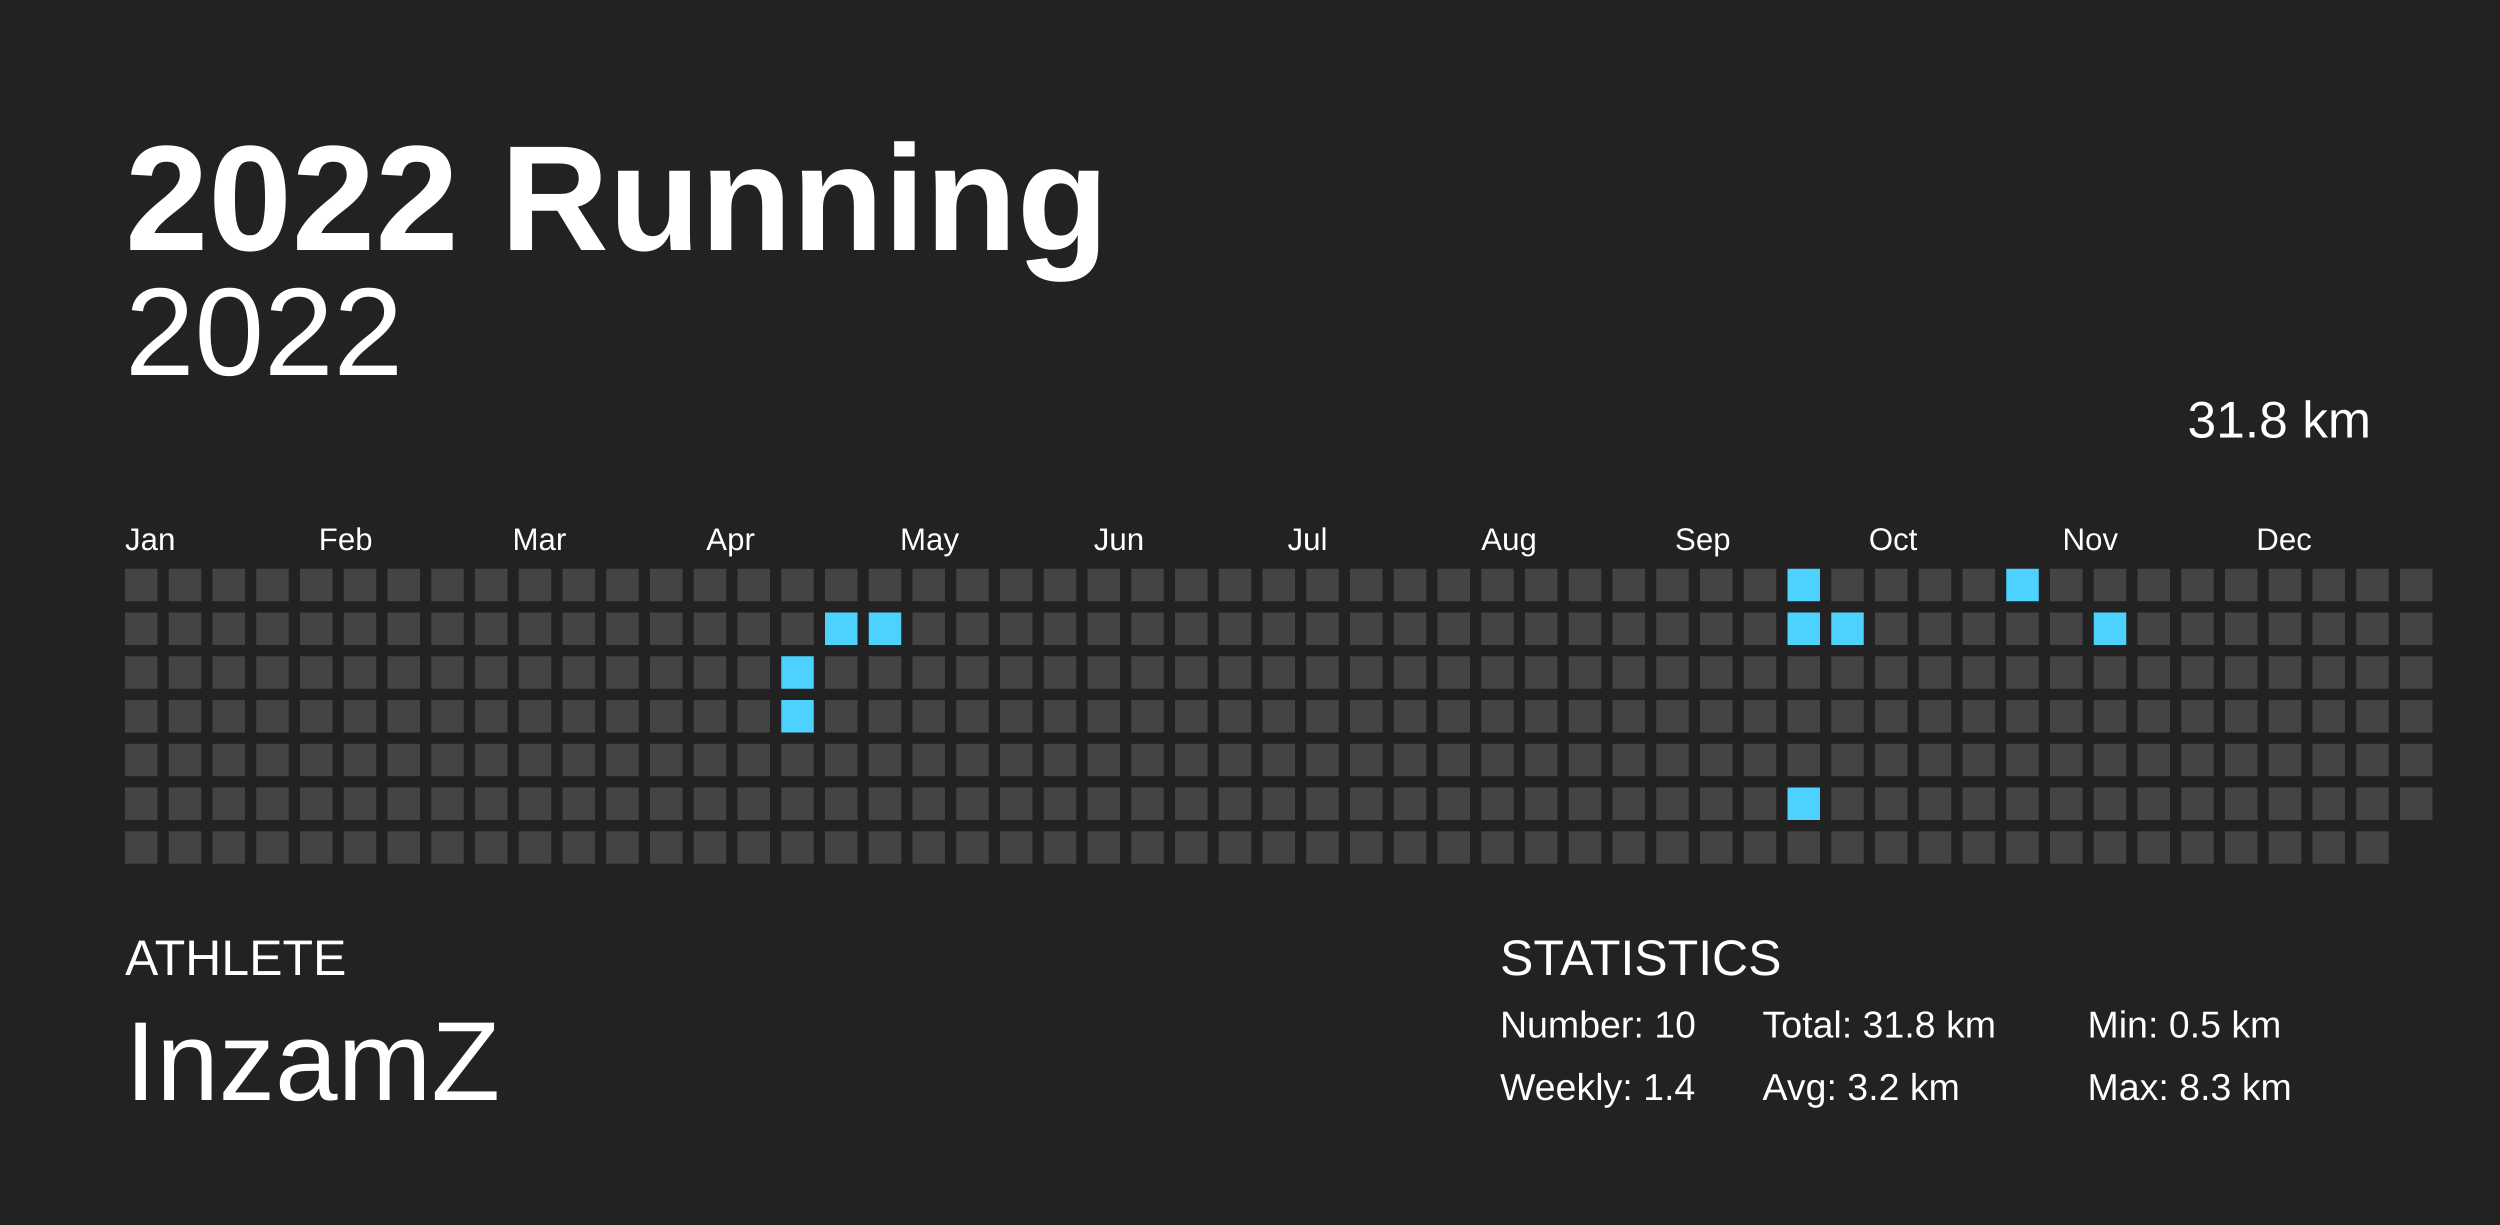
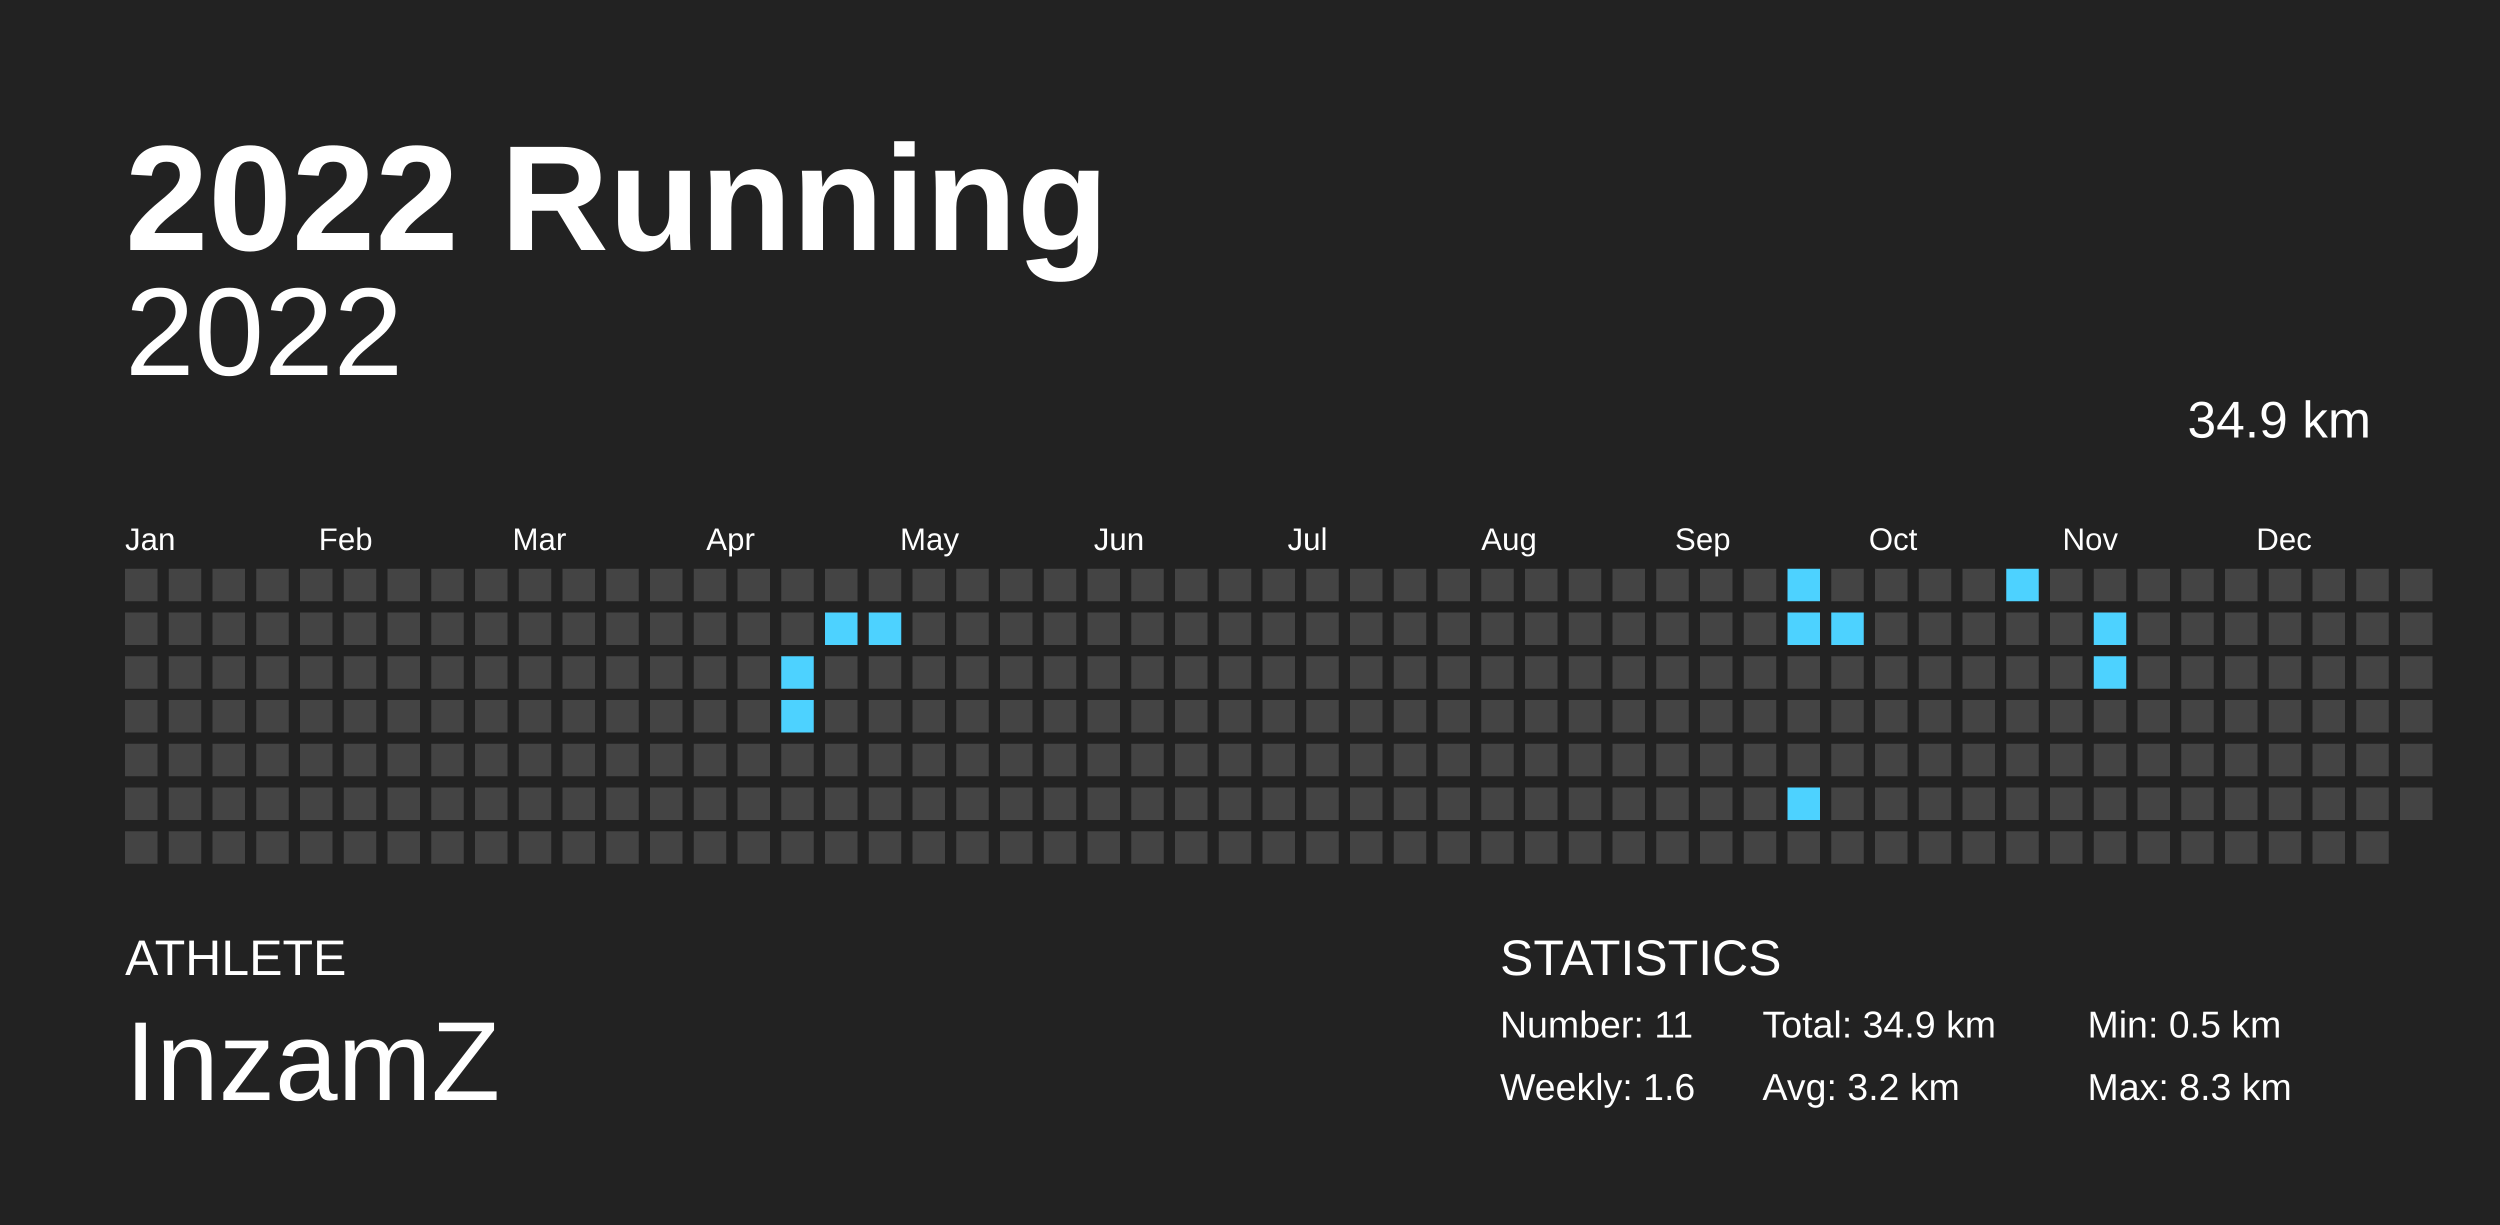
<svg xmlns="http://www.w3.org/2000/svg" baseProfile="full" height="98mm" version="1.1" viewBox="0,0,200,98" width="200mm">
  <defs />
  <rect fill="#222222" height="98" width="200" x="0" y="0" />
  <text fill="#FFFFFF" style="font-size:12px; font-family:Arial; font-weight:bold;" x="10" y="20">2022 Running</text>
  <text fill="#FFFFFF" style="font-size:4px; font-family:Arial" x="10" y="78">ATHLETE</text>
  <text fill="#FFFFFF" style="font-size:9px; font-family:Arial" x="10" y="88">InzamZ</text>
  <text fill="#FFFFFF" style="font-size:4px; font-family:Arial" x="120" y="78">STATISTICS</text>
-   <text fill="#FFFFFF" style="font-size:3px; font-family:Arial" x="120" y="83">Number: 10</text>
-   <text fill="#FFFFFF" style="font-size:3px; font-family:Arial" x="120" y="88">Weekly: 1.4</text>
-   <text fill="#FFFFFF" style="font-size:3px; font-family:Arial" x="141" y="83">Total: 31.8 km</text>
+   <text fill="#FFFFFF" style="font-size:3px; font-family:Arial" x="120" y="83">Number: 11</text>
+   <text fill="#FFFFFF" style="font-size:3px; font-family:Arial" x="120" y="88">Weekly: 1.6</text>
+   <text fill="#FFFFFF" style="font-size:3px; font-family:Arial" x="141" y="83">Total: 34.9 km</text>
  <text fill="#FFFFFF" style="font-size:3px; font-family:Arial" x="141" y="88">Avg: 3.2 km</text>
  <text fill="#FFFFFF" style="font-size:3px; font-family:Arial" x="167" y="83">Min: 0.5 km</text>
  <text fill="#FFFFFF" style="font-size:3px; font-family:Arial" x="167" y="88">Max: 8.3 km</text>
  <text alignment-baseline="hanging" fill="#FFFFFF" style="font-size:10.0px; font-family:Arial;" x="10" y="30">2022</text>
-   <text alignment-baseline="hanging" fill="#FFFFFF" style="font-size:4.125px; font-family:Arial;" x="175" y="35">31.8 km</text>
+   <text alignment-baseline="hanging" fill="#FFFFFF" style="font-size:4.125px; font-family:Arial;" x="175" y="35">34.9 km</text>
  <text fill="#FFFFFF" style="font-size:2.5px; font-family:Arial" x="10.0" y="44">Jan</text>
  <text fill="#FFFFFF" style="font-size:2.5px; font-family:Arial" x="25.5" y="44">Feb</text>
  <text fill="#FFFFFF" style="font-size:2.5px; font-family:Arial" x="41.0" y="44">Mar</text>
  <text fill="#FFFFFF" style="font-size:2.5px; font-family:Arial" x="56.5" y="44">Apr</text>
  <text fill="#FFFFFF" style="font-size:2.5px; font-family:Arial" x="72.0" y="44">May</text>
  <text fill="#FFFFFF" style="font-size:2.5px; font-family:Arial" x="87.5" y="44">Jun</text>
  <text fill="#FFFFFF" style="font-size:2.5px; font-family:Arial" x="103.0" y="44">Jul</text>
  <text fill="#FFFFFF" style="font-size:2.5px; font-family:Arial" x="118.5" y="44">Aug</text>
  <text fill="#FFFFFF" style="font-size:2.5px; font-family:Arial" x="134.0" y="44">Sep</text>
  <text fill="#FFFFFF" style="font-size:2.5px; font-family:Arial" x="149.5" y="44">Oct</text>
  <text fill="#FFFFFF" style="font-size:2.5px; font-family:Arial" x="165.0" y="44">Nov</text>
  <text fill="#FFFFFF" style="font-size:2.5px; font-family:Arial" x="180.5" y="44">Dec</text>
  <rect fill="#444444" height="2.6" width="2.6" x="10.0" y="45.5" />
  <rect fill="#444444" height="2.6" width="2.6" x="10.0" y="49.0" />
  <rect fill="#444444" height="2.6" width="2.6" x="10.0" y="52.5" />
  <rect fill="#444444" height="2.6" width="2.6" x="10.0" y="56.0" />
  <rect fill="#444444" height="2.6" width="2.6" x="10.0" y="59.5" />
  <rect fill="#444444" height="2.6" width="2.6" x="10.0" y="63.0" />
  <rect fill="#444444" height="2.6" width="2.6" x="10.0" y="66.5" />
  <rect fill="#444444" height="2.6" width="2.6" x="13.5" y="45.5" />
  <rect fill="#444444" height="2.6" width="2.6" x="13.5" y="49.0" />
  <rect fill="#444444" height="2.6" width="2.6" x="13.5" y="52.5" />
  <rect fill="#444444" height="2.6" width="2.6" x="13.5" y="56.0" />
  <rect fill="#444444" height="2.6" width="2.6" x="13.5" y="59.5" />
  <rect fill="#444444" height="2.6" width="2.6" x="13.5" y="63.0" />
  <rect fill="#444444" height="2.6" width="2.6" x="13.5" y="66.5" />
  <rect fill="#444444" height="2.6" width="2.6" x="17.0" y="45.5" />
  <rect fill="#444444" height="2.6" width="2.6" x="17.0" y="49.0" />
  <rect fill="#444444" height="2.6" width="2.6" x="17.0" y="52.5" />
  <rect fill="#444444" height="2.6" width="2.6" x="17.0" y="56.0" />
  <rect fill="#444444" height="2.6" width="2.6" x="17.0" y="59.5" />
  <rect fill="#444444" height="2.6" width="2.6" x="17.0" y="63.0" />
  <rect fill="#444444" height="2.6" width="2.6" x="17.0" y="66.5" />
  <rect fill="#444444" height="2.6" width="2.6" x="20.5" y="45.5" />
  <rect fill="#444444" height="2.6" width="2.6" x="20.5" y="49.0" />
  <rect fill="#444444" height="2.6" width="2.6" x="20.5" y="52.5" />
  <rect fill="#444444" height="2.6" width="2.6" x="20.5" y="56.0" />
  <rect fill="#444444" height="2.6" width="2.6" x="20.5" y="59.5" />
  <rect fill="#444444" height="2.6" width="2.6" x="20.5" y="63.0" />
  <rect fill="#444444" height="2.6" width="2.6" x="20.5" y="66.5" />
  <rect fill="#444444" height="2.6" width="2.6" x="24.0" y="45.5" />
  <rect fill="#444444" height="2.6" width="2.6" x="24.0" y="49.0" />
  <rect fill="#444444" height="2.6" width="2.6" x="24.0" y="52.5" />
  <rect fill="#444444" height="2.6" width="2.6" x="24.0" y="56.0" />
  <rect fill="#444444" height="2.6" width="2.6" x="24.0" y="59.5" />
  <rect fill="#444444" height="2.6" width="2.6" x="24.0" y="63.0" />
  <rect fill="#444444" height="2.6" width="2.6" x="24.0" y="66.5" />
  <rect fill="#444444" height="2.6" width="2.6" x="27.5" y="45.5" />
  <rect fill="#444444" height="2.6" width="2.6" x="27.5" y="49.0" />
  <rect fill="#444444" height="2.6" width="2.6" x="27.5" y="52.5" />
  <rect fill="#444444" height="2.6" width="2.6" x="27.5" y="56.0" />
  <rect fill="#444444" height="2.6" width="2.6" x="27.5" y="59.5" />
  <rect fill="#444444" height="2.6" width="2.6" x="27.5" y="63.0" />
  <rect fill="#444444" height="2.6" width="2.6" x="27.5" y="66.5" />
  <rect fill="#444444" height="2.6" width="2.6" x="31.0" y="45.5" />
  <rect fill="#444444" height="2.6" width="2.6" x="31.0" y="49.0" />
  <rect fill="#444444" height="2.6" width="2.6" x="31.0" y="52.5" />
  <rect fill="#444444" height="2.6" width="2.6" x="31.0" y="56.0" />
  <rect fill="#444444" height="2.6" width="2.6" x="31.0" y="59.5" />
  <rect fill="#444444" height="2.6" width="2.6" x="31.0" y="63.0" />
  <rect fill="#444444" height="2.6" width="2.6" x="31.0" y="66.5" />
  <rect fill="#444444" height="2.6" width="2.6" x="34.5" y="45.5" />
  <rect fill="#444444" height="2.6" width="2.6" x="34.5" y="49.0" />
  <rect fill="#444444" height="2.6" width="2.6" x="34.5" y="52.5" />
  <rect fill="#444444" height="2.6" width="2.6" x="34.5" y="56.0" />
  <rect fill="#444444" height="2.6" width="2.6" x="34.5" y="59.5" />
  <rect fill="#444444" height="2.6" width="2.6" x="34.5" y="63.0" />
  <rect fill="#444444" height="2.6" width="2.6" x="34.5" y="66.5" />
  <rect fill="#444444" height="2.6" width="2.6" x="38.0" y="45.5" />
  <rect fill="#444444" height="2.6" width="2.6" x="38.0" y="49.0" />
  <rect fill="#444444" height="2.6" width="2.6" x="38.0" y="52.5" />
  <rect fill="#444444" height="2.6" width="2.6" x="38.0" y="56.0" />
  <rect fill="#444444" height="2.6" width="2.6" x="38.0" y="59.5" />
  <rect fill="#444444" height="2.6" width="2.6" x="38.0" y="63.0" />
  <rect fill="#444444" height="2.6" width="2.6" x="38.0" y="66.5" />
  <rect fill="#444444" height="2.6" width="2.6" x="41.5" y="45.5" />
  <rect fill="#444444" height="2.6" width="2.6" x="41.5" y="49.0" />
  <rect fill="#444444" height="2.6" width="2.6" x="41.5" y="52.5" />
  <rect fill="#444444" height="2.6" width="2.6" x="41.5" y="56.0" />
  <rect fill="#444444" height="2.6" width="2.6" x="41.5" y="59.5" />
  <rect fill="#444444" height="2.6" width="2.6" x="41.5" y="63.0" />
  <rect fill="#444444" height="2.6" width="2.6" x="41.5" y="66.5" />
  <rect fill="#444444" height="2.6" width="2.6" x="45.0" y="45.5" />
  <rect fill="#444444" height="2.6" width="2.6" x="45.0" y="49.0" />
  <rect fill="#444444" height="2.6" width="2.6" x="45.0" y="52.5" />
  <rect fill="#444444" height="2.6" width="2.6" x="45.0" y="56.0" />
  <rect fill="#444444" height="2.6" width="2.6" x="45.0" y="59.5" />
  <rect fill="#444444" height="2.6" width="2.6" x="45.0" y="63.0" />
  <rect fill="#444444" height="2.6" width="2.6" x="45.0" y="66.5" />
  <rect fill="#444444" height="2.6" width="2.6" x="48.5" y="45.5" />
  <rect fill="#444444" height="2.6" width="2.6" x="48.5" y="49.0" />
  <rect fill="#444444" height="2.6" width="2.6" x="48.5" y="52.5" />
  <rect fill="#444444" height="2.6" width="2.6" x="48.5" y="56.0" />
  <rect fill="#444444" height="2.6" width="2.6" x="48.5" y="59.5" />
  <rect fill="#444444" height="2.6" width="2.6" x="48.5" y="63.0" />
  <rect fill="#444444" height="2.6" width="2.6" x="48.5" y="66.5" />
  <rect fill="#444444" height="2.6" width="2.6" x="52.0" y="45.5" />
  <rect fill="#444444" height="2.6" width="2.6" x="52.0" y="49.0" />
  <rect fill="#444444" height="2.6" width="2.6" x="52.0" y="52.5" />
  <rect fill="#444444" height="2.6" width="2.6" x="52.0" y="56.0" />
  <rect fill="#444444" height="2.6" width="2.6" x="52.0" y="59.5" />
  <rect fill="#444444" height="2.6" width="2.6" x="52.0" y="63.0" />
  <rect fill="#444444" height="2.6" width="2.6" x="52.0" y="66.5" />
  <rect fill="#444444" height="2.6" width="2.6" x="55.5" y="45.5" />
  <rect fill="#444444" height="2.6" width="2.6" x="55.5" y="49.0" />
  <rect fill="#444444" height="2.6" width="2.6" x="55.5" y="52.5" />
  <rect fill="#444444" height="2.6" width="2.6" x="55.5" y="56.0" />
  <rect fill="#444444" height="2.6" width="2.6" x="55.5" y="59.5" />
  <rect fill="#444444" height="2.6" width="2.6" x="55.5" y="63.0" />
  <rect fill="#444444" height="2.6" width="2.6" x="55.5" y="66.5" />
  <rect fill="#444444" height="2.6" width="2.6" x="59.0" y="45.5" />
  <rect fill="#444444" height="2.6" width="2.6" x="59.0" y="49.0" />
  <rect fill="#444444" height="2.6" width="2.6" x="59.0" y="52.5" />
  <rect fill="#444444" height="2.6" width="2.6" x="59.0" y="56.0" />
  <rect fill="#444444" height="2.6" width="2.6" x="59.0" y="59.5" />
  <rect fill="#444444" height="2.6" width="2.6" x="59.0" y="63.0" />
  <rect fill="#444444" height="2.6" width="2.6" x="59.0" y="66.5" />
  <rect fill="#444444" height="2.6" width="2.6" x="62.5" y="45.5" />
  <rect fill="#444444" height="2.6" width="2.6" x="62.5" y="49.0" />
  <rect fill="#4dd2ff" height="2.6" width="2.6" x="62.5" y="52.5" />
  <rect fill="#4dd2ff" height="2.6" width="2.6" x="62.5" y="56.0" />
  <rect fill="#444444" height="2.6" width="2.6" x="62.5" y="59.5" />
  <rect fill="#444444" height="2.6" width="2.6" x="62.5" y="63.0" />
  <rect fill="#444444" height="2.6" width="2.6" x="62.5" y="66.5" />
  <rect fill="#444444" height="2.6" width="2.6" x="66.0" y="45.5" />
  <rect fill="#4dd2ff" height="2.6" width="2.6" x="66.0" y="49.0" />
  <rect fill="#444444" height="2.6" width="2.6" x="66.0" y="52.5" />
  <rect fill="#444444" height="2.6" width="2.6" x="66.0" y="56.0" />
  <rect fill="#444444" height="2.6" width="2.6" x="66.0" y="59.5" />
  <rect fill="#444444" height="2.6" width="2.6" x="66.0" y="63.0" />
  <rect fill="#444444" height="2.6" width="2.6" x="66.0" y="66.5" />
  <rect fill="#444444" height="2.6" width="2.6" x="69.5" y="45.5" />
  <rect fill="#4dd2ff" height="2.6" width="2.6" x="69.5" y="49.0" />
  <rect fill="#444444" height="2.6" width="2.6" x="69.5" y="52.5" />
  <rect fill="#444444" height="2.6" width="2.6" x="69.5" y="56.0" />
  <rect fill="#444444" height="2.6" width="2.6" x="69.5" y="59.5" />
  <rect fill="#444444" height="2.6" width="2.6" x="69.5" y="63.0" />
  <rect fill="#444444" height="2.6" width="2.6" x="69.5" y="66.5" />
  <rect fill="#444444" height="2.6" width="2.6" x="73.0" y="45.5" />
  <rect fill="#444444" height="2.6" width="2.6" x="73.0" y="49.0" />
  <rect fill="#444444" height="2.6" width="2.6" x="73.0" y="52.5" />
  <rect fill="#444444" height="2.6" width="2.6" x="73.0" y="56.0" />
  <rect fill="#444444" height="2.6" width="2.6" x="73.0" y="59.5" />
  <rect fill="#444444" height="2.6" width="2.6" x="73.0" y="63.0" />
  <rect fill="#444444" height="2.6" width="2.6" x="73.0" y="66.5" />
  <rect fill="#444444" height="2.6" width="2.6" x="76.5" y="45.5" />
  <rect fill="#444444" height="2.6" width="2.6" x="76.5" y="49.0" />
  <rect fill="#444444" height="2.6" width="2.6" x="76.5" y="52.5" />
  <rect fill="#444444" height="2.6" width="2.6" x="76.5" y="56.0" />
  <rect fill="#444444" height="2.6" width="2.6" x="76.5" y="59.5" />
  <rect fill="#444444" height="2.6" width="2.6" x="76.5" y="63.0" />
  <rect fill="#444444" height="2.6" width="2.6" x="76.5" y="66.5" />
  <rect fill="#444444" height="2.6" width="2.6" x="80.0" y="45.5" />
  <rect fill="#444444" height="2.6" width="2.6" x="80.0" y="49.0" />
  <rect fill="#444444" height="2.6" width="2.6" x="80.0" y="52.5" />
  <rect fill="#444444" height="2.6" width="2.6" x="80.0" y="56.0" />
  <rect fill="#444444" height="2.6" width="2.6" x="80.0" y="59.5" />
  <rect fill="#444444" height="2.6" width="2.6" x="80.0" y="63.0" />
  <rect fill="#444444" height="2.6" width="2.6" x="80.0" y="66.5" />
  <rect fill="#444444" height="2.6" width="2.6" x="83.5" y="45.5" />
  <rect fill="#444444" height="2.6" width="2.6" x="83.5" y="49.0" />
  <rect fill="#444444" height="2.6" width="2.6" x="83.5" y="52.5" />
  <rect fill="#444444" height="2.6" width="2.6" x="83.5" y="56.0" />
  <rect fill="#444444" height="2.6" width="2.6" x="83.5" y="59.5" />
  <rect fill="#444444" height="2.6" width="2.6" x="83.5" y="63.0" />
  <rect fill="#444444" height="2.6" width="2.6" x="83.5" y="66.5" />
  <rect fill="#444444" height="2.6" width="2.6" x="87.0" y="45.5" />
  <rect fill="#444444" height="2.6" width="2.6" x="87.0" y="49.0" />
  <rect fill="#444444" height="2.6" width="2.6" x="87.0" y="52.5" />
  <rect fill="#444444" height="2.6" width="2.6" x="87.0" y="56.0" />
  <rect fill="#444444" height="2.6" width="2.6" x="87.0" y="59.5" />
  <rect fill="#444444" height="2.6" width="2.6" x="87.0" y="63.0" />
  <rect fill="#444444" height="2.6" width="2.6" x="87.0" y="66.5" />
  <rect fill="#444444" height="2.6" width="2.6" x="90.5" y="45.5" />
  <rect fill="#444444" height="2.6" width="2.6" x="90.5" y="49.0" />
  <rect fill="#444444" height="2.6" width="2.6" x="90.5" y="52.5" />
  <rect fill="#444444" height="2.6" width="2.6" x="90.5" y="56.0" />
  <rect fill="#444444" height="2.6" width="2.6" x="90.5" y="59.5" />
  <rect fill="#444444" height="2.6" width="2.6" x="90.5" y="63.0" />
  <rect fill="#444444" height="2.6" width="2.6" x="90.5" y="66.5" />
  <rect fill="#444444" height="2.6" width="2.6" x="94.0" y="45.5" />
  <rect fill="#444444" height="2.6" width="2.6" x="94.0" y="49.0" />
  <rect fill="#444444" height="2.6" width="2.6" x="94.0" y="52.5" />
  <rect fill="#444444" height="2.6" width="2.6" x="94.0" y="56.0" />
  <rect fill="#444444" height="2.6" width="2.6" x="94.0" y="59.5" />
  <rect fill="#444444" height="2.6" width="2.6" x="94.0" y="63.0" />
  <rect fill="#444444" height="2.6" width="2.6" x="94.0" y="66.5" />
  <rect fill="#444444" height="2.6" width="2.6" x="97.5" y="45.5" />
  <rect fill="#444444" height="2.6" width="2.6" x="97.5" y="49.0" />
  <rect fill="#444444" height="2.6" width="2.6" x="97.5" y="52.5" />
  <rect fill="#444444" height="2.6" width="2.6" x="97.5" y="56.0" />
  <rect fill="#444444" height="2.6" width="2.6" x="97.5" y="59.5" />
  <rect fill="#444444" height="2.6" width="2.6" x="97.5" y="63.0" />
  <rect fill="#444444" height="2.6" width="2.6" x="97.5" y="66.5" />
  <rect fill="#444444" height="2.6" width="2.6" x="101.0" y="45.5" />
  <rect fill="#444444" height="2.6" width="2.6" x="101.0" y="49.0" />
  <rect fill="#444444" height="2.6" width="2.6" x="101.0" y="52.5" />
  <rect fill="#444444" height="2.6" width="2.6" x="101.0" y="56.0" />
  <rect fill="#444444" height="2.6" width="2.6" x="101.0" y="59.5" />
  <rect fill="#444444" height="2.6" width="2.6" x="101.0" y="63.0" />
  <rect fill="#444444" height="2.6" width="2.6" x="101.0" y="66.5" />
  <rect fill="#444444" height="2.6" width="2.6" x="104.5" y="45.5" />
  <rect fill="#444444" height="2.6" width="2.6" x="104.5" y="49.0" />
  <rect fill="#444444" height="2.6" width="2.6" x="104.5" y="52.5" />
  <rect fill="#444444" height="2.6" width="2.6" x="104.5" y="56.0" />
  <rect fill="#444444" height="2.6" width="2.6" x="104.5" y="59.5" />
  <rect fill="#444444" height="2.6" width="2.6" x="104.5" y="63.0" />
  <rect fill="#444444" height="2.6" width="2.6" x="104.5" y="66.5" />
  <rect fill="#444444" height="2.6" width="2.6" x="108.0" y="45.5" />
  <rect fill="#444444" height="2.6" width="2.6" x="108.0" y="49.0" />
  <rect fill="#444444" height="2.6" width="2.6" x="108.0" y="52.5" />
  <rect fill="#444444" height="2.6" width="2.6" x="108.0" y="56.0" />
  <rect fill="#444444" height="2.6" width="2.6" x="108.0" y="59.5" />
  <rect fill="#444444" height="2.6" width="2.6" x="108.0" y="63.0" />
  <rect fill="#444444" height="2.6" width="2.6" x="108.0" y="66.5" />
  <rect fill="#444444" height="2.6" width="2.6" x="111.5" y="45.5" />
  <rect fill="#444444" height="2.6" width="2.6" x="111.5" y="49.0" />
  <rect fill="#444444" height="2.6" width="2.6" x="111.5" y="52.5" />
  <rect fill="#444444" height="2.6" width="2.6" x="111.5" y="56.0" />
  <rect fill="#444444" height="2.6" width="2.6" x="111.5" y="59.5" />
  <rect fill="#444444" height="2.6" width="2.6" x="111.5" y="63.0" />
  <rect fill="#444444" height="2.6" width="2.6" x="111.5" y="66.5" />
  <rect fill="#444444" height="2.6" width="2.6" x="115.0" y="45.5" />
  <rect fill="#444444" height="2.6" width="2.6" x="115.0" y="49.0" />
  <rect fill="#444444" height="2.6" width="2.6" x="115.0" y="52.5" />
  <rect fill="#444444" height="2.6" width="2.6" x="115.0" y="56.0" />
  <rect fill="#444444" height="2.6" width="2.6" x="115.0" y="59.5" />
  <rect fill="#444444" height="2.6" width="2.6" x="115.0" y="63.0" />
  <rect fill="#444444" height="2.6" width="2.6" x="115.0" y="66.5" />
  <rect fill="#444444" height="2.6" width="2.6" x="118.5" y="45.5" />
  <rect fill="#444444" height="2.6" width="2.6" x="118.5" y="49.0" />
  <rect fill="#444444" height="2.6" width="2.6" x="118.5" y="52.5" />
  <rect fill="#444444" height="2.6" width="2.6" x="118.5" y="56.0" />
  <rect fill="#444444" height="2.6" width="2.6" x="118.5" y="59.5" />
  <rect fill="#444444" height="2.6" width="2.6" x="118.5" y="63.0" />
  <rect fill="#444444" height="2.6" width="2.6" x="118.5" y="66.5" />
  <rect fill="#444444" height="2.6" width="2.6" x="122.0" y="45.5" />
  <rect fill="#444444" height="2.6" width="2.6" x="122.0" y="49.0" />
  <rect fill="#444444" height="2.6" width="2.6" x="122.0" y="52.5" />
  <rect fill="#444444" height="2.6" width="2.6" x="122.0" y="56.0" />
  <rect fill="#444444" height="2.6" width="2.6" x="122.0" y="59.5" />
  <rect fill="#444444" height="2.6" width="2.6" x="122.0" y="63.0" />
  <rect fill="#444444" height="2.6" width="2.6" x="122.0" y="66.5" />
  <rect fill="#444444" height="2.6" width="2.6" x="125.5" y="45.5" />
  <rect fill="#444444" height="2.6" width="2.6" x="125.5" y="49.0" />
  <rect fill="#444444" height="2.6" width="2.6" x="125.5" y="52.5" />
  <rect fill="#444444" height="2.6" width="2.6" x="125.5" y="56.0" />
  <rect fill="#444444" height="2.6" width="2.6" x="125.5" y="59.5" />
  <rect fill="#444444" height="2.6" width="2.6" x="125.5" y="63.0" />
  <rect fill="#444444" height="2.6" width="2.6" x="125.5" y="66.5" />
  <rect fill="#444444" height="2.6" width="2.6" x="129.0" y="45.5" />
  <rect fill="#444444" height="2.6" width="2.6" x="129.0" y="49.0" />
  <rect fill="#444444" height="2.6" width="2.6" x="129.0" y="52.5" />
  <rect fill="#444444" height="2.6" width="2.6" x="129.0" y="56.0" />
  <rect fill="#444444" height="2.6" width="2.6" x="129.0" y="59.5" />
  <rect fill="#444444" height="2.6" width="2.6" x="129.0" y="63.0" />
  <rect fill="#444444" height="2.6" width="2.6" x="129.0" y="66.5" />
  <rect fill="#444444" height="2.6" width="2.6" x="132.5" y="45.5" />
  <rect fill="#444444" height="2.6" width="2.6" x="132.5" y="49.0" />
  <rect fill="#444444" height="2.6" width="2.6" x="132.5" y="52.5" />
  <rect fill="#444444" height="2.6" width="2.6" x="132.5" y="56.0" />
  <rect fill="#444444" height="2.6" width="2.6" x="132.5" y="59.5" />
  <rect fill="#444444" height="2.6" width="2.6" x="132.5" y="63.0" />
  <rect fill="#444444" height="2.6" width="2.6" x="132.5" y="66.5" />
  <rect fill="#444444" height="2.6" width="2.6" x="136.0" y="45.5" />
  <rect fill="#444444" height="2.6" width="2.6" x="136.0" y="49.0" />
  <rect fill="#444444" height="2.6" width="2.6" x="136.0" y="52.5" />
  <rect fill="#444444" height="2.6" width="2.6" x="136.0" y="56.0" />
  <rect fill="#444444" height="2.6" width="2.6" x="136.0" y="59.5" />
  <rect fill="#444444" height="2.6" width="2.6" x="136.0" y="63.0" />
  <rect fill="#444444" height="2.6" width="2.6" x="136.0" y="66.5" />
  <rect fill="#444444" height="2.6" width="2.6" x="139.5" y="45.5" />
  <rect fill="#444444" height="2.6" width="2.6" x="139.5" y="49.0" />
  <rect fill="#444444" height="2.6" width="2.6" x="139.5" y="52.5" />
  <rect fill="#444444" height="2.6" width="2.6" x="139.5" y="56.0" />
  <rect fill="#444444" height="2.6" width="2.6" x="139.5" y="59.5" />
  <rect fill="#444444" height="2.6" width="2.6" x="139.5" y="63.0" />
  <rect fill="#444444" height="2.6" width="2.6" x="139.5" y="66.5" />
  <rect fill="#4dd2ff" height="2.6" width="2.6" x="143.0" y="45.5" />
  <rect fill="#4dd2ff" height="2.6" width="2.6" x="143.0" y="49.0" />
  <rect fill="#444444" height="2.6" width="2.6" x="143.0" y="52.5" />
  <rect fill="#444444" height="2.6" width="2.6" x="143.0" y="56.0" />
  <rect fill="#444444" height="2.6" width="2.6" x="143.0" y="59.5" />
  <rect fill="#4dd2ff" height="2.6" width="2.6" x="143.0" y="63.0" />
  <rect fill="#444444" height="2.6" width="2.6" x="143.0" y="66.5" />
  <rect fill="#444444" height="2.6" width="2.6" x="146.5" y="45.5" />
  <rect fill="#4dd2ff" height="2.6" width="2.6" x="146.5" y="49.0" />
  <rect fill="#444444" height="2.6" width="2.6" x="146.5" y="52.5" />
  <rect fill="#444444" height="2.6" width="2.6" x="146.5" y="56.0" />
  <rect fill="#444444" height="2.6" width="2.6" x="146.5" y="59.5" />
  <rect fill="#444444" height="2.6" width="2.6" x="146.5" y="63.0" />
  <rect fill="#444444" height="2.6" width="2.6" x="146.5" y="66.5" />
  <rect fill="#444444" height="2.6" width="2.6" x="150.0" y="45.5" />
  <rect fill="#444444" height="2.6" width="2.6" x="150.0" y="49.0" />
  <rect fill="#444444" height="2.6" width="2.6" x="150.0" y="52.5" />
  <rect fill="#444444" height="2.6" width="2.6" x="150.0" y="56.0" />
  <rect fill="#444444" height="2.6" width="2.6" x="150.0" y="59.5" />
  <rect fill="#444444" height="2.6" width="2.6" x="150.0" y="63.0" />
  <rect fill="#444444" height="2.6" width="2.6" x="150.0" y="66.5" />
  <rect fill="#444444" height="2.6" width="2.6" x="153.5" y="45.5" />
  <rect fill="#444444" height="2.6" width="2.6" x="153.5" y="49.0" />
  <rect fill="#444444" height="2.6" width="2.6" x="153.5" y="52.5" />
  <rect fill="#444444" height="2.6" width="2.6" x="153.5" y="56.0" />
  <rect fill="#444444" height="2.6" width="2.6" x="153.5" y="59.5" />
  <rect fill="#444444" height="2.6" width="2.6" x="153.5" y="63.0" />
  <rect fill="#444444" height="2.6" width="2.6" x="153.5" y="66.5" />
  <rect fill="#444444" height="2.6" width="2.6" x="157.0" y="45.5" />
  <rect fill="#444444" height="2.6" width="2.6" x="157.0" y="49.0" />
  <rect fill="#444444" height="2.6" width="2.6" x="157.0" y="52.5" />
  <rect fill="#444444" height="2.6" width="2.6" x="157.0" y="56.0" />
  <rect fill="#444444" height="2.6" width="2.6" x="157.0" y="59.5" />
  <rect fill="#444444" height="2.6" width="2.6" x="157.0" y="63.0" />
  <rect fill="#444444" height="2.6" width="2.6" x="157.0" y="66.5" />
  <rect fill="#4dd2ff" height="2.6" width="2.6" x="160.5" y="45.5" />
  <rect fill="#444444" height="2.6" width="2.6" x="160.5" y="49.0" />
  <rect fill="#444444" height="2.6" width="2.6" x="160.5" y="52.5" />
  <rect fill="#444444" height="2.6" width="2.6" x="160.5" y="56.0" />
  <rect fill="#444444" height="2.6" width="2.6" x="160.5" y="59.5" />
  <rect fill="#444444" height="2.6" width="2.6" x="160.5" y="63.0" />
  <rect fill="#444444" height="2.6" width="2.6" x="160.5" y="66.5" />
  <rect fill="#444444" height="2.6" width="2.6" x="164.0" y="45.5" />
  <rect fill="#444444" height="2.6" width="2.6" x="164.0" y="49.0" />
  <rect fill="#444444" height="2.6" width="2.6" x="164.0" y="52.5" />
  <rect fill="#444444" height="2.6" width="2.6" x="164.0" y="56.0" />
  <rect fill="#444444" height="2.6" width="2.6" x="164.0" y="59.5" />
  <rect fill="#444444" height="2.6" width="2.6" x="164.0" y="63.0" />
  <rect fill="#444444" height="2.6" width="2.6" x="164.0" y="66.5" />
  <rect fill="#444444" height="2.6" width="2.6" x="167.5" y="45.5" />
  <rect fill="#4dd2ff" height="2.6" width="2.6" x="167.5" y="49.0" />
-   <rect fill="#444444" height="2.6" width="2.6" x="167.5" y="52.5" />
+   <rect fill="#4dd2ff" height="2.6" width="2.6" x="167.5" y="52.5" />
  <rect fill="#444444" height="2.6" width="2.6" x="167.5" y="56.0" />
  <rect fill="#444444" height="2.6" width="2.6" x="167.5" y="59.5" />
  <rect fill="#444444" height="2.6" width="2.6" x="167.5" y="63.0" />
  <rect fill="#444444" height="2.6" width="2.6" x="167.5" y="66.5" />
  <rect fill="#444444" height="2.6" width="2.6" x="171.0" y="45.5" />
  <rect fill="#444444" height="2.6" width="2.6" x="171.0" y="49.0" />
  <rect fill="#444444" height="2.6" width="2.6" x="171.0" y="52.5" />
  <rect fill="#444444" height="2.6" width="2.6" x="171.0" y="56.0" />
  <rect fill="#444444" height="2.6" width="2.6" x="171.0" y="59.5" />
  <rect fill="#444444" height="2.6" width="2.6" x="171.0" y="63.0" />
  <rect fill="#444444" height="2.6" width="2.6" x="171.0" y="66.5" />
  <rect fill="#444444" height="2.6" width="2.6" x="174.5" y="45.5" />
  <rect fill="#444444" height="2.6" width="2.6" x="174.5" y="49.0" />
  <rect fill="#444444" height="2.6" width="2.6" x="174.5" y="52.5" />
  <rect fill="#444444" height="2.6" width="2.6" x="174.5" y="56.0" />
  <rect fill="#444444" height="2.6" width="2.6" x="174.5" y="59.5" />
  <rect fill="#444444" height="2.6" width="2.6" x="174.5" y="63.0" />
  <rect fill="#444444" height="2.6" width="2.6" x="174.5" y="66.5" />
  <rect fill="#444444" height="2.6" width="2.6" x="178.0" y="45.5" />
  <rect fill="#444444" height="2.6" width="2.6" x="178.0" y="49.0" />
  <rect fill="#444444" height="2.6" width="2.6" x="178.0" y="52.5" />
  <rect fill="#444444" height="2.6" width="2.6" x="178.0" y="56.0" />
  <rect fill="#444444" height="2.6" width="2.6" x="178.0" y="59.5" />
  <rect fill="#444444" height="2.6" width="2.6" x="178.0" y="63.0" />
  <rect fill="#444444" height="2.6" width="2.6" x="178.0" y="66.5" />
  <rect fill="#444444" height="2.6" width="2.6" x="181.5" y="45.5" />
  <rect fill="#444444" height="2.6" width="2.6" x="181.5" y="49.0" />
  <rect fill="#444444" height="2.6" width="2.6" x="181.5" y="52.5" />
  <rect fill="#444444" height="2.6" width="2.6" x="181.5" y="56.0" />
  <rect fill="#444444" height="2.6" width="2.6" x="181.5" y="59.5" />
  <rect fill="#444444" height="2.6" width="2.6" x="181.5" y="63.0" />
  <rect fill="#444444" height="2.6" width="2.6" x="181.5" y="66.5" />
  <rect fill="#444444" height="2.6" width="2.6" x="185.0" y="45.5" />
  <rect fill="#444444" height="2.6" width="2.6" x="185.0" y="49.0" />
  <rect fill="#444444" height="2.6" width="2.6" x="185.0" y="52.5" />
  <rect fill="#444444" height="2.6" width="2.6" x="185.0" y="56.0" />
  <rect fill="#444444" height="2.6" width="2.6" x="185.0" y="59.5" />
  <rect fill="#444444" height="2.6" width="2.6" x="185.0" y="63.0" />
  <rect fill="#444444" height="2.6" width="2.6" x="185.0" y="66.5" />
  <rect fill="#444444" height="2.6" width="2.6" x="188.5" y="45.5" />
  <rect fill="#444444" height="2.6" width="2.6" x="188.5" y="49.0" />
  <rect fill="#444444" height="2.6" width="2.6" x="188.5" y="52.5" />
  <rect fill="#444444" height="2.6" width="2.6" x="188.5" y="56.0" />
  <rect fill="#444444" height="2.6" width="2.6" x="188.5" y="59.5" />
  <rect fill="#444444" height="2.6" width="2.6" x="188.5" y="63.0" />
  <rect fill="#444444" height="2.6" width="2.6" x="188.5" y="66.5" />
  <rect fill="#444444" height="2.6" width="2.6" x="192.0" y="45.5" />
  <rect fill="#444444" height="2.6" width="2.6" x="192.0" y="49.0" />
  <rect fill="#444444" height="2.6" width="2.6" x="192.0" y="52.5" />
  <rect fill="#444444" height="2.6" width="2.6" x="192.0" y="56.0" />
  <rect fill="#444444" height="2.6" width="2.6" x="192.0" y="59.5" />
  <rect fill="#444444" height="2.6" width="2.6" x="192.0" y="63.0" />
</svg>
